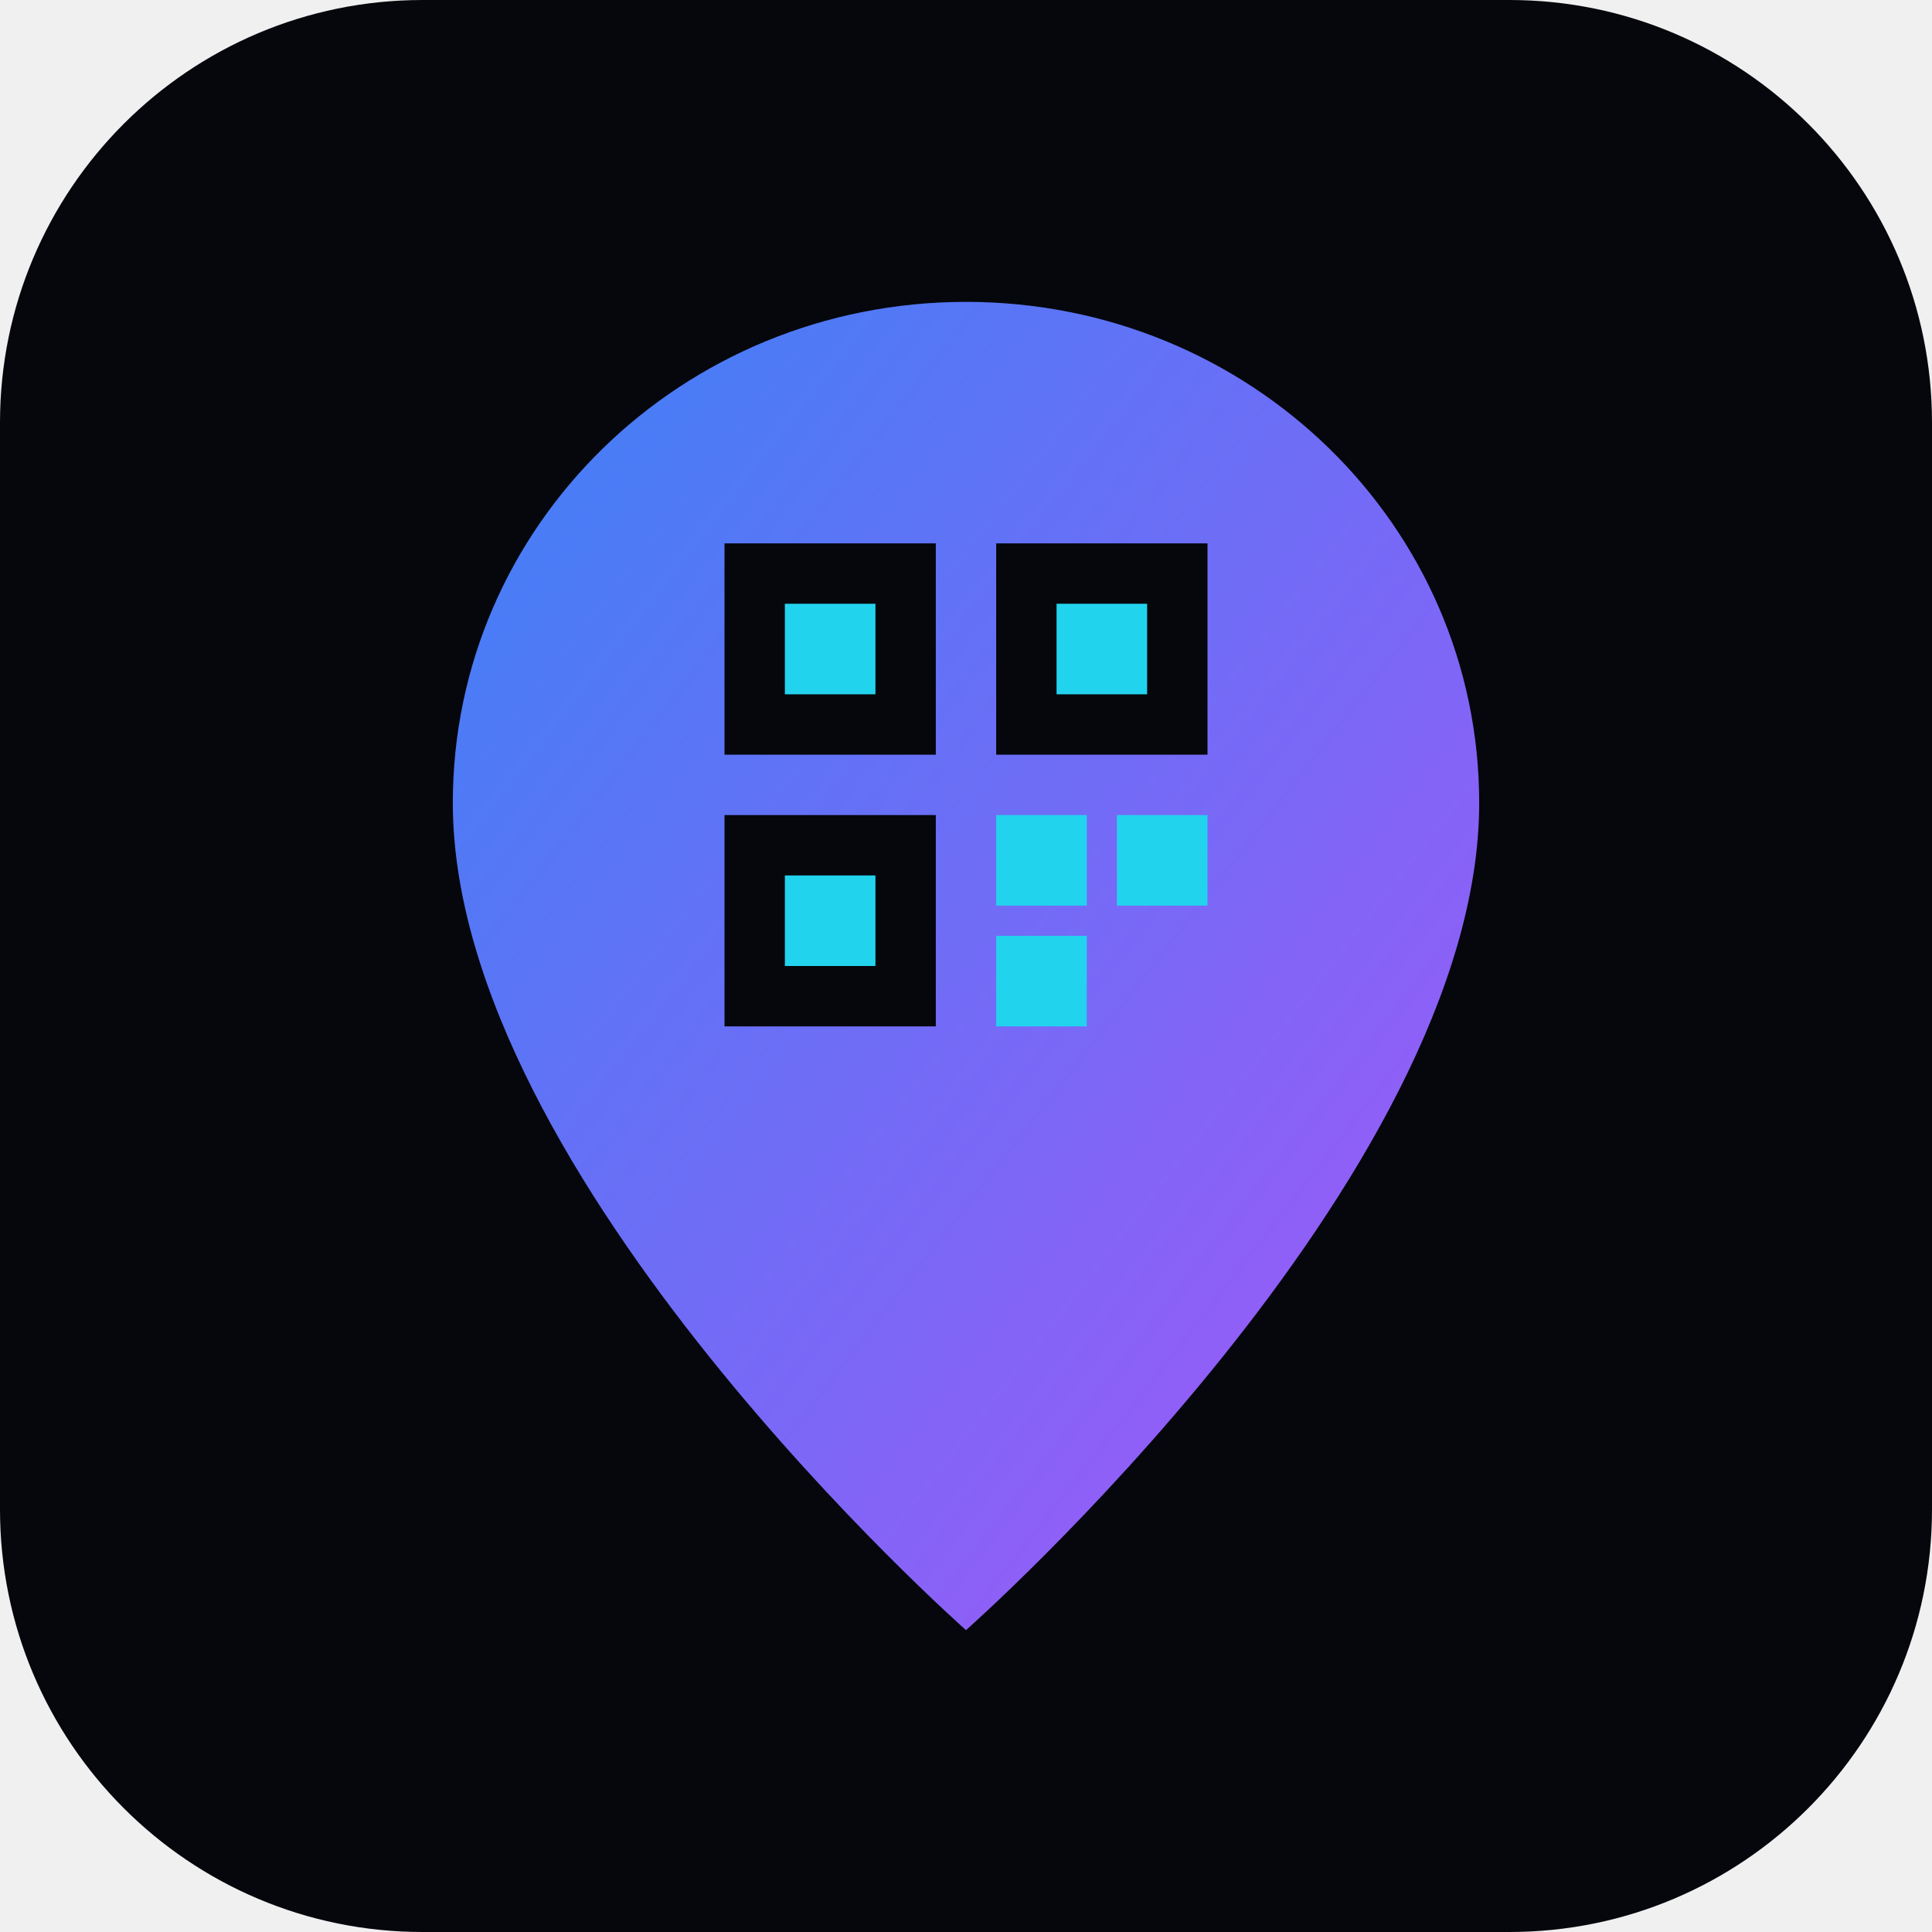
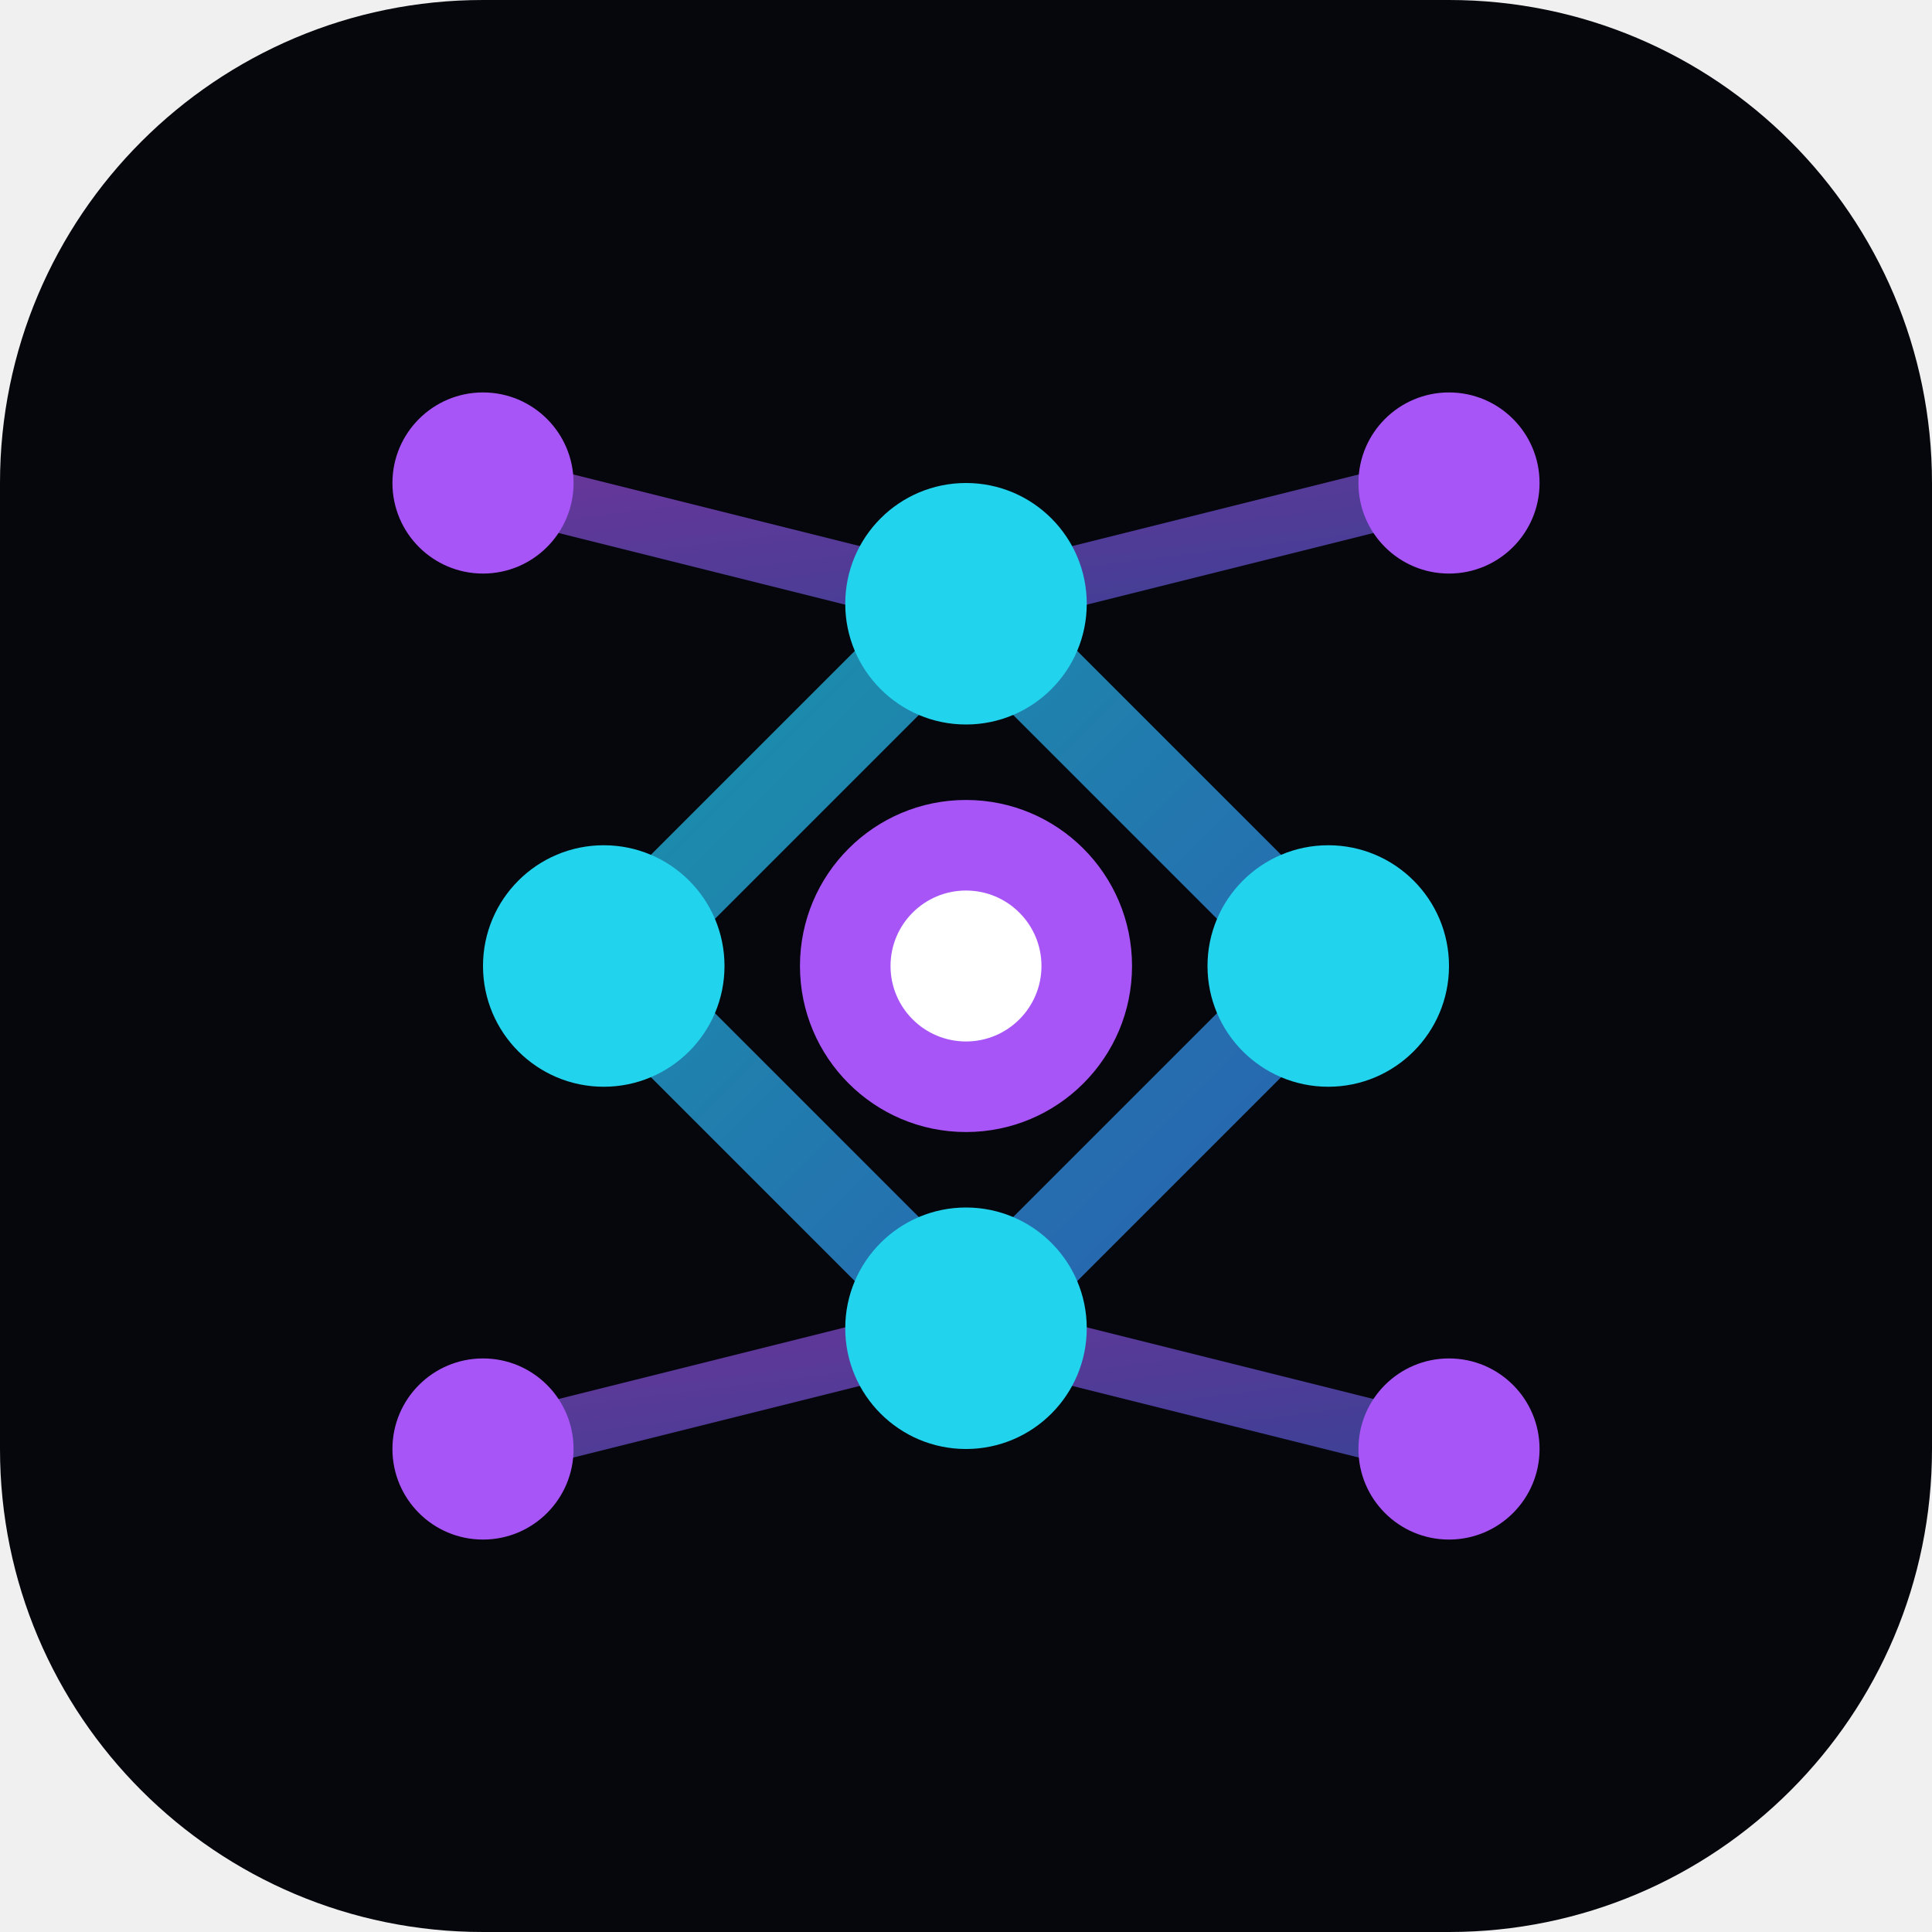
<svg xmlns="http://www.w3.org/2000/svg" viewBox="0 0 64 64">
  <defs>
-     <linearGradient id="g" x1="0" y1="0" x2="1" y2="1">
-       <stop offset="0%" stop-color="#3b82f6" />
-       <stop offset="100%" stop-color="#a855f7" />
+     <linearGradient id="cyan-glow" x1="0" y1="0" x2="1" y2="1">
+       <stop offset="0%" stop-color="#22d3ee" />
+       <stop offset="100%" stop-color="#3b82f6" />
+     </linearGradient>
+     <linearGradient id="purple-glow" x1="0" y1="0" x2="1" y2="1">
+       <stop offset="0%" stop-color="#a855f7" />
+       <stop offset="100%" stop-color="#6366f1" />
    </linearGradient>
  </defs>
-   <rect width="64" height="64" rx="14" fill="#05070d" />
-   <path d="M32 10c-9.4 0-17 7.4-17 16.6 0 12.4 17 27.4 17 27.4s17-15 17-27.4C49 17.4 41.4 10 32 10z" fill="url(#g)" />
-   <rect x="24" y="18" width="7" height="7" fill="#05070d" />
-   <rect x="33" y="18" width="7" height="7" fill="#05070d" />
-   <rect x="24" y="27" width="7" height="7" fill="#05070d" />
-   <rect x="26" y="20" width="3" height="3" fill="#22d3ee" />
-   <rect x="35" y="20" width="3" height="3" fill="#22d3ee" />
-   <rect x="26" y="29" width="3" height="3" fill="#22d3ee" />
-   <rect x="33" y="27" width="3" height="3" fill="#22d3ee" />
-   <rect x="37" y="27" width="3" height="3" fill="#22d3ee" />
-   <rect x="33" y="31" width="3" height="3" fill="#22d3ee" />
+   <rect width="64" height="64" rx="16" fill="#05070d" />
+   <path d="M32 20 L44 32 L32 44 L20 32 Z" fill="none" stroke="url(#cyan-glow)" stroke-width="3" opacity="0.7" />
+   <path d="M16 16 L32 20 L48 16" fill="none" stroke="url(#purple-glow)" stroke-width="2" opacity="0.6" />
+   <path d="M16 48 L32 44 L48 48" fill="none" stroke="url(#purple-glow)" stroke-width="2" opacity="0.6" />
+   <path d="M32 20 L32 44" fill="none" stroke="url(#cyan-glow)" stroke-width="3" />
+   <path d="M20 32 L44 32" fill="none" stroke="url(#cyan-glow)" stroke-width="3" />
+   <circle cx="16" cy="16" r="3" fill="#a855f7" />
+   <circle cx="48" cy="16" r="3" fill="#a855f7" />
+   <circle cx="16" cy="48" r="3" fill="#a855f7" />
+   <circle cx="48" cy="48" r="3" fill="#a855f7" />
+   <circle cx="32" cy="20" r="4" fill="#22d3ee" />
+   <circle cx="32" cy="44" r="4" fill="#22d3ee" />
+   <circle cx="20" cy="32" r="4" fill="#22d3ee" />
+   <circle cx="44" cy="32" r="4" fill="#22d3ee" />
+   <circle cx="32" cy="32" r="5.5" fill="#a855f7" />
+   <circle cx="32" cy="32" r="2.5" fill="#ffffff" />
</svg>
